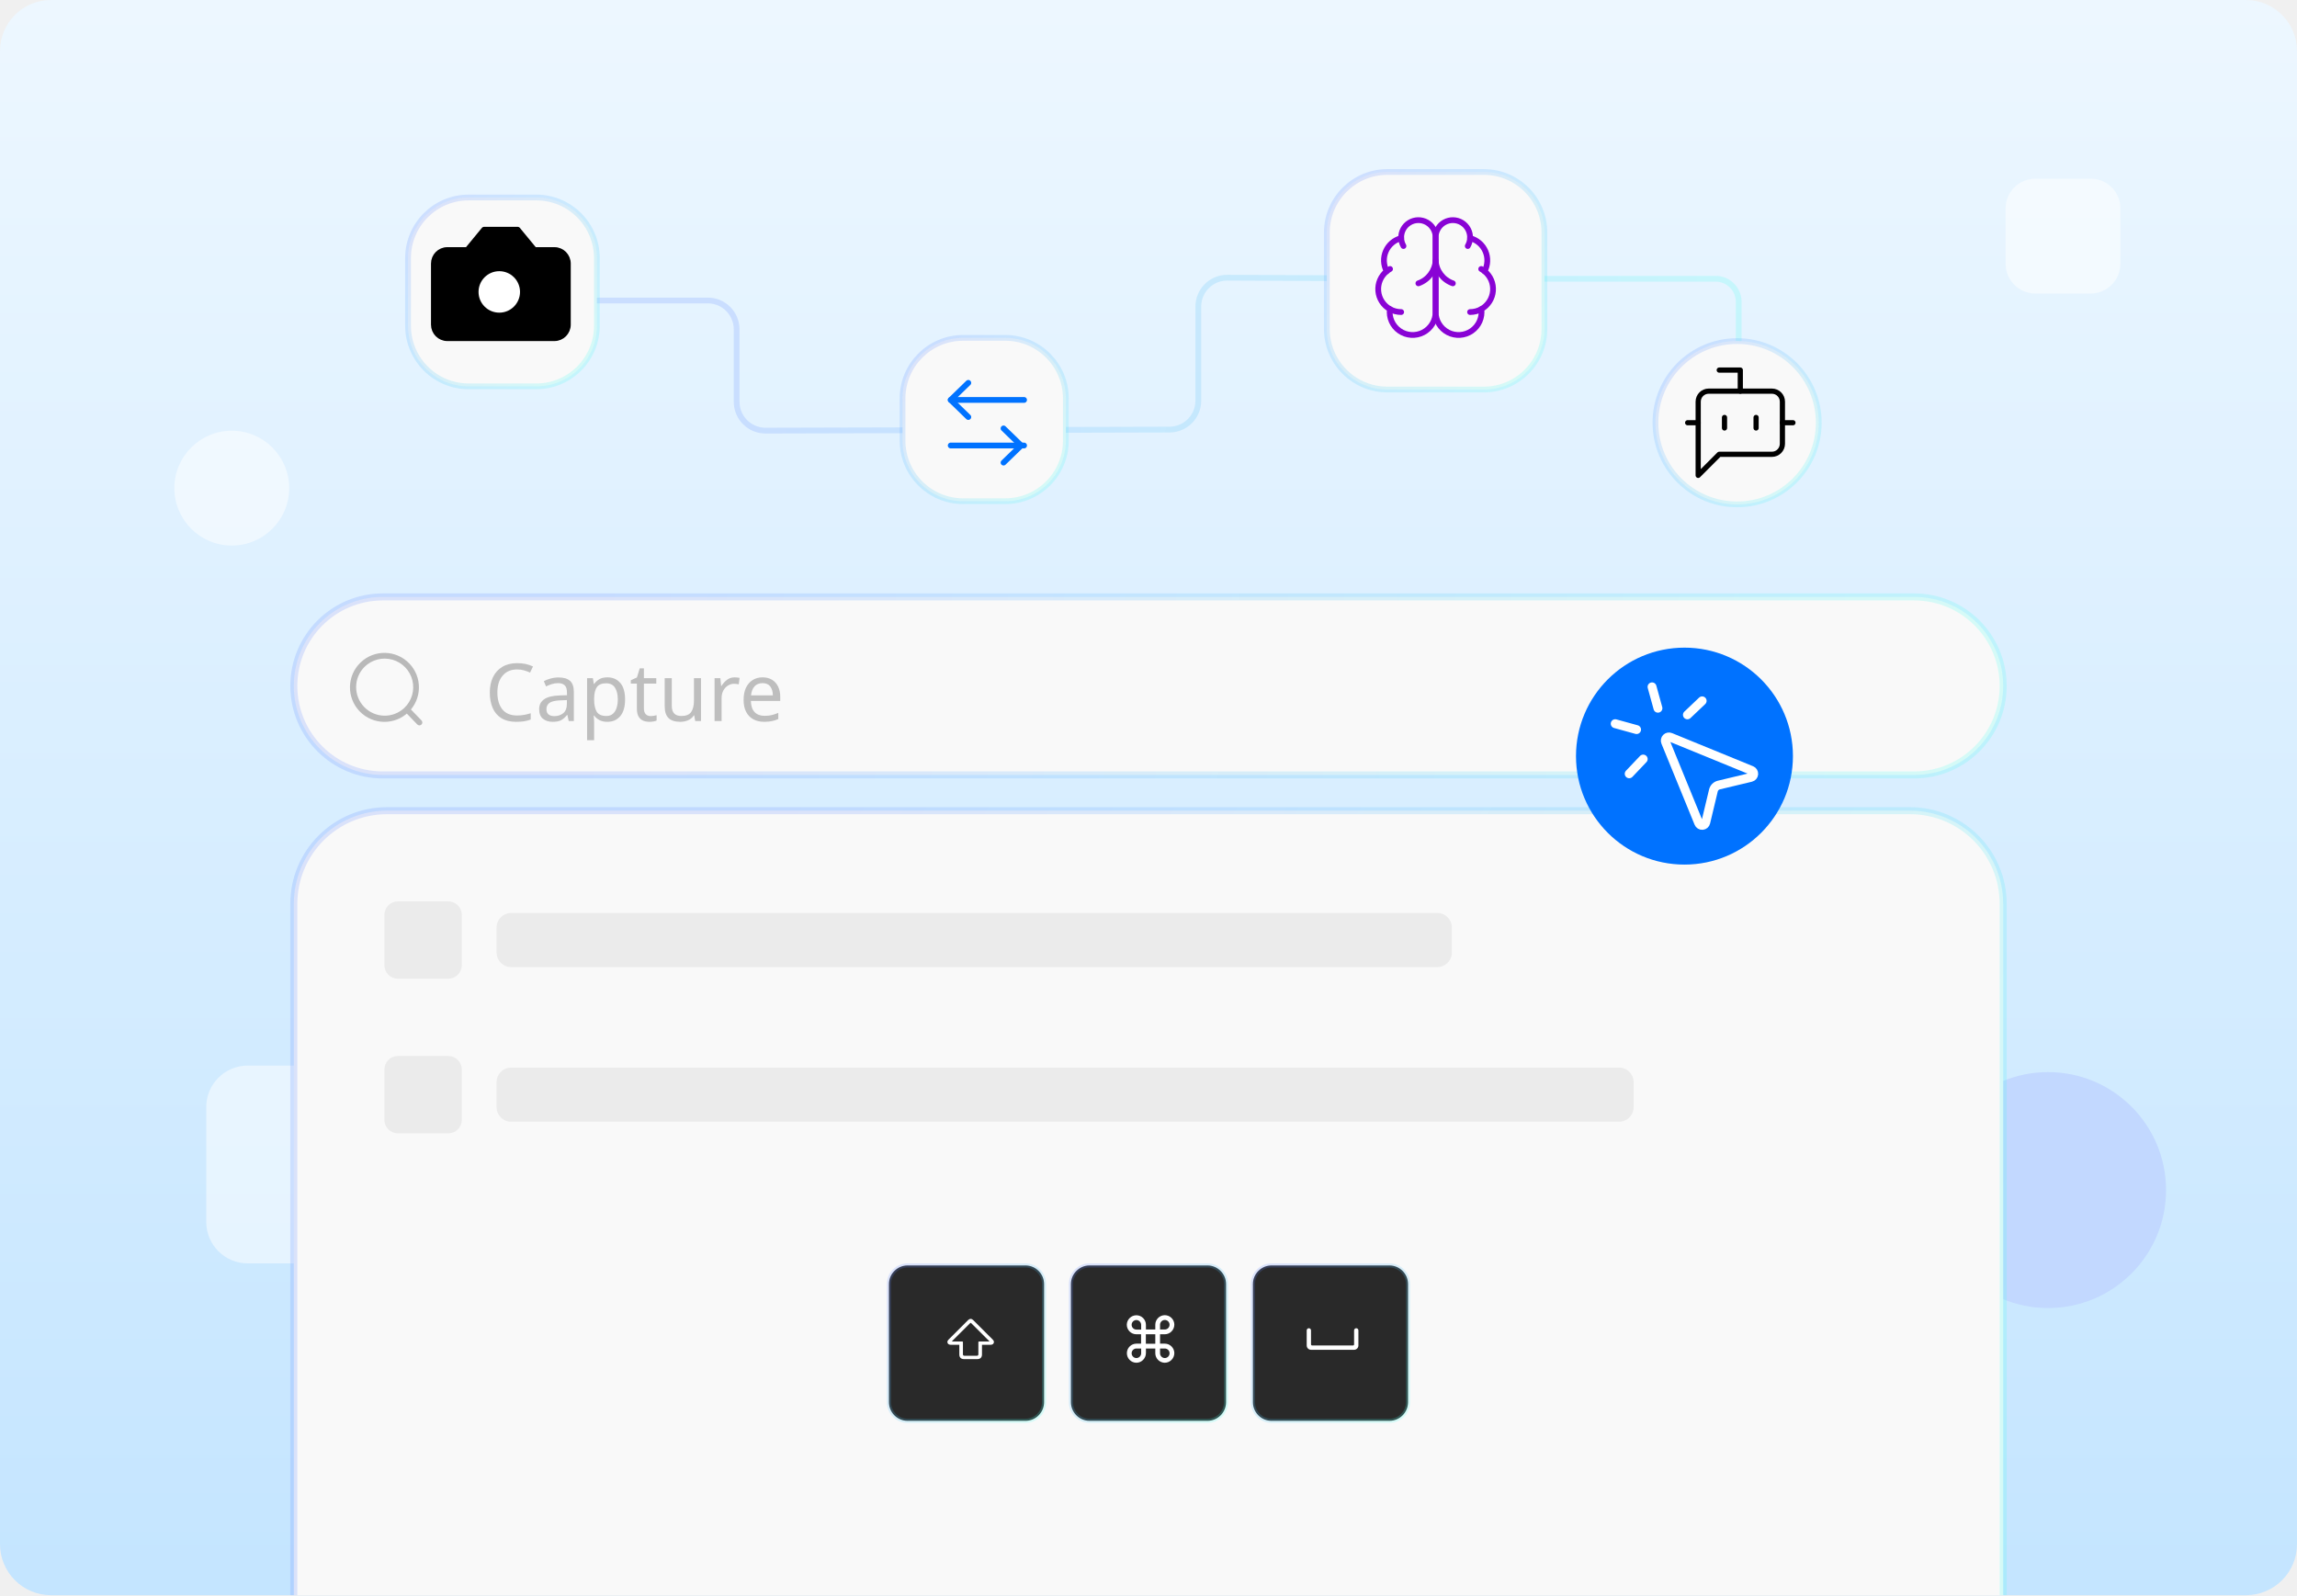
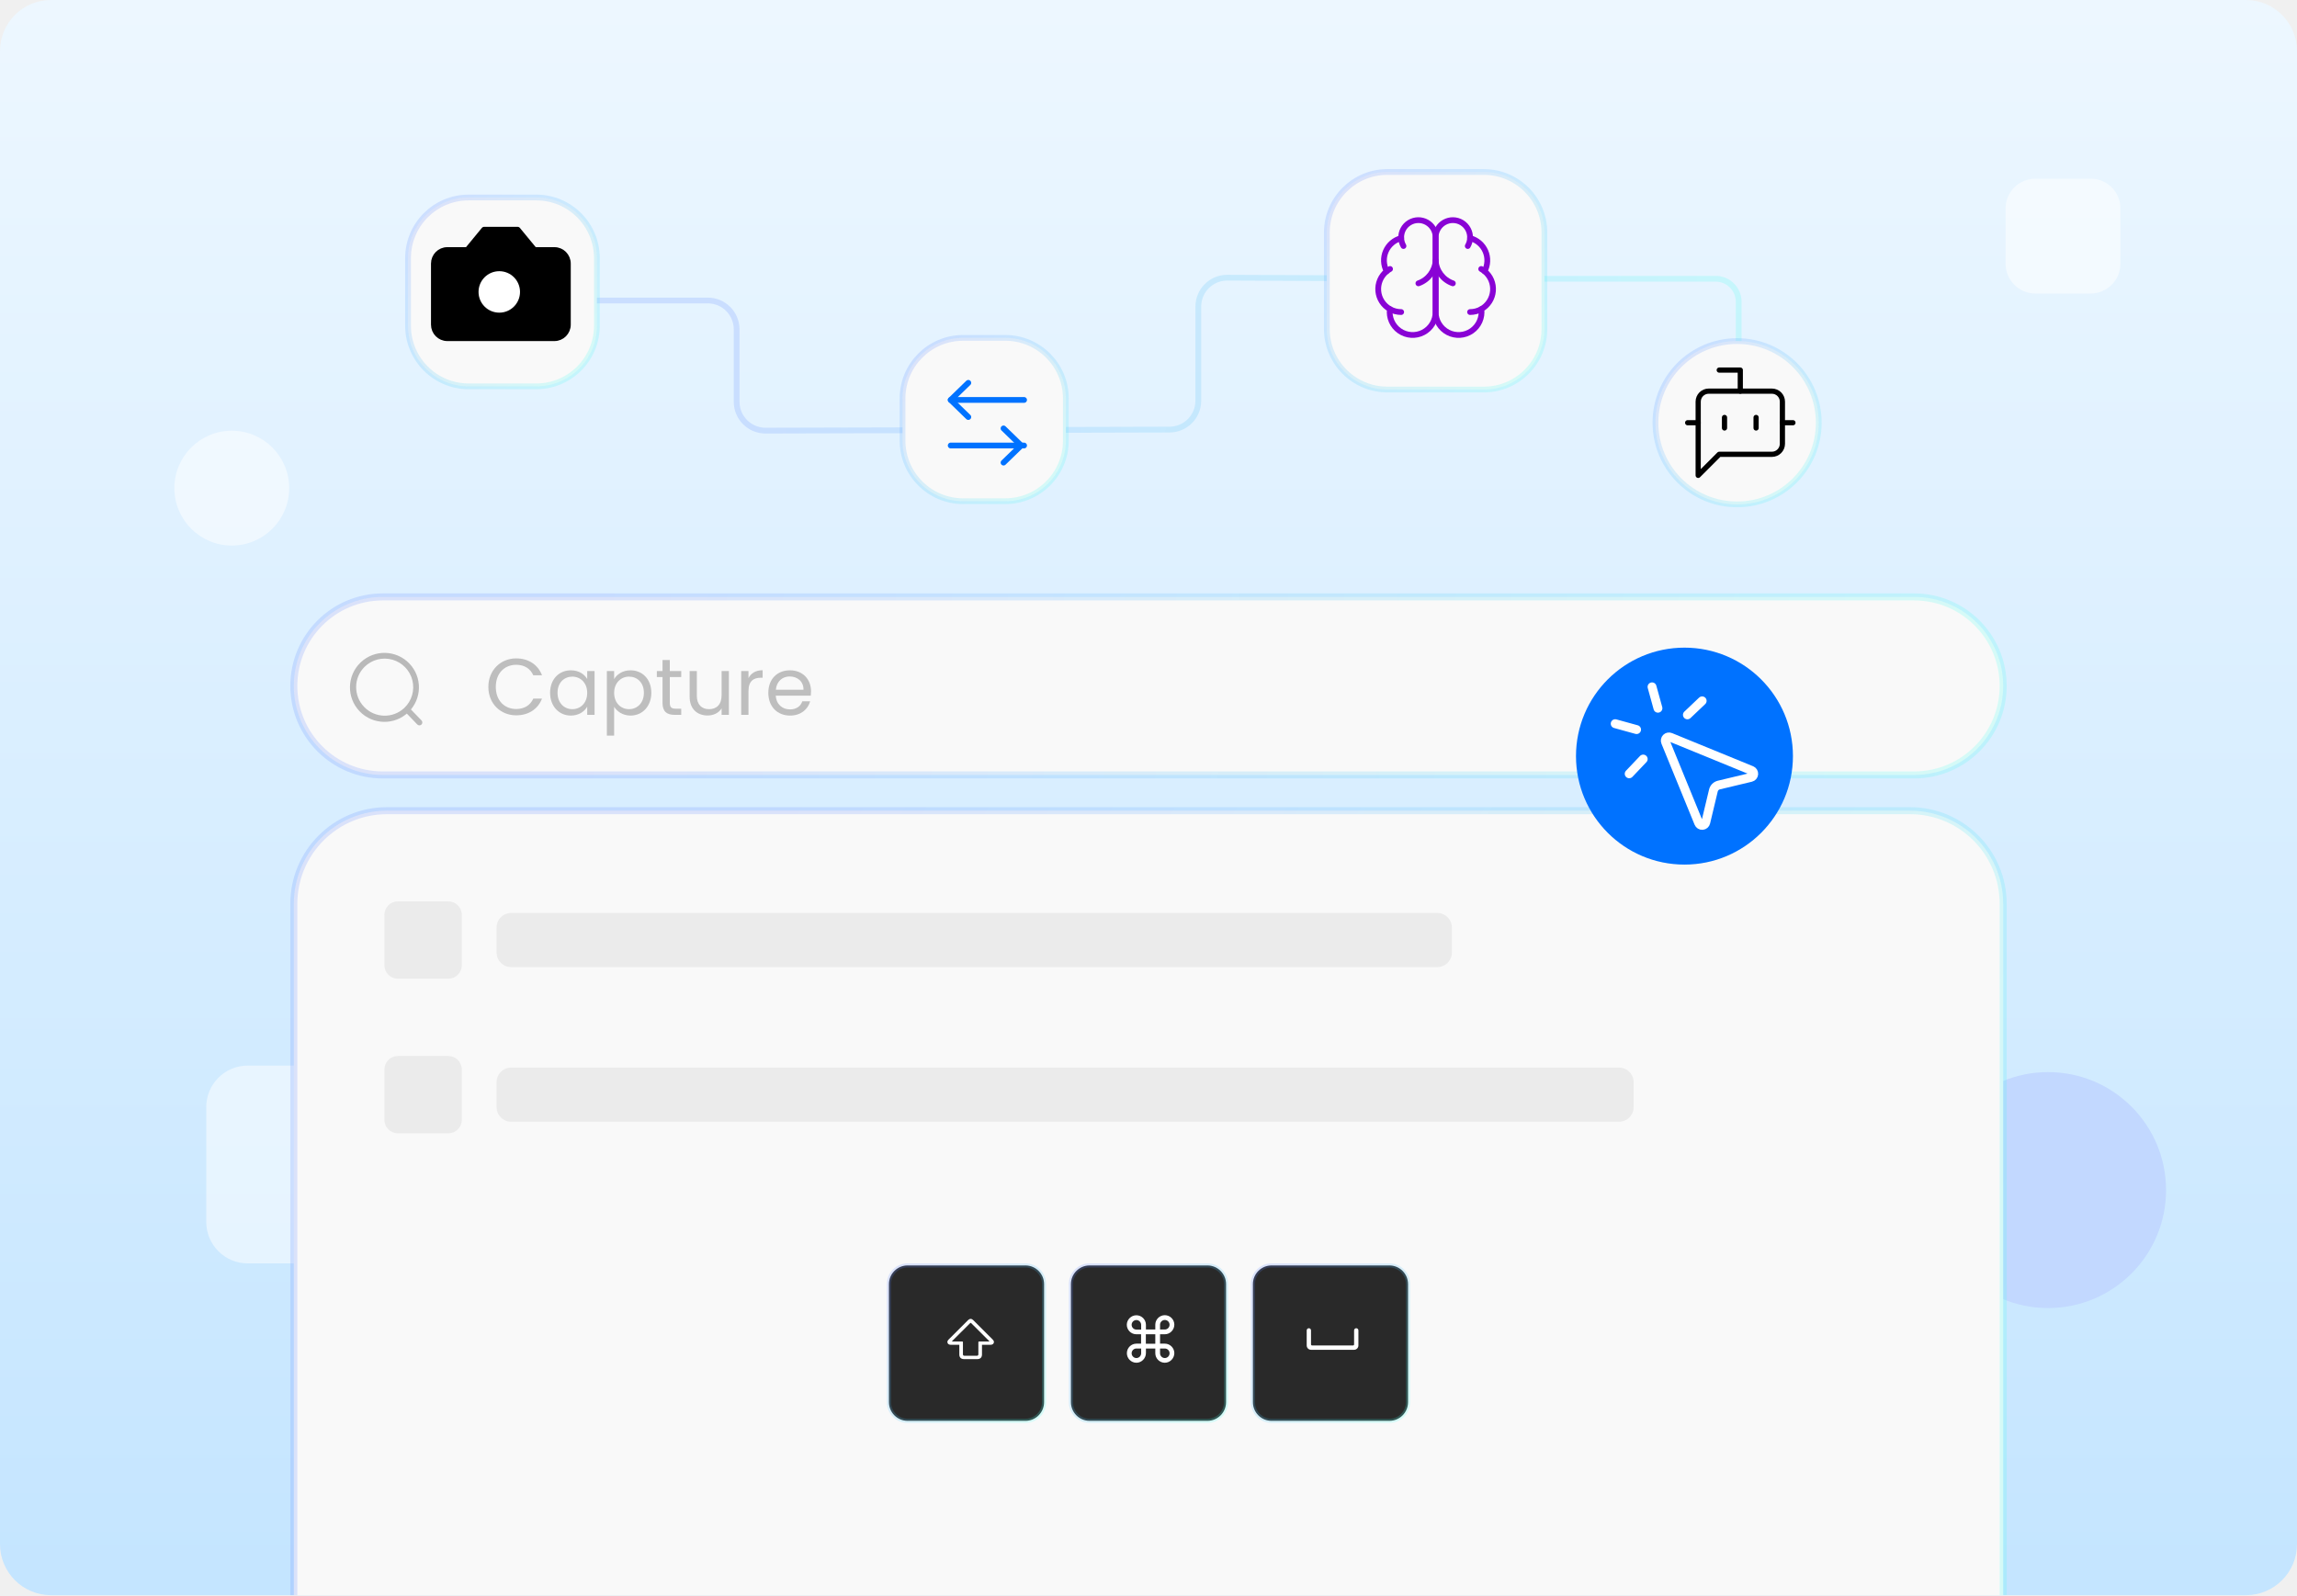
<svg xmlns="http://www.w3.org/2000/svg" xmlns:xlink="http://www.w3.org/1999/xlink" width="720px" height="500px" viewBox="0 0 720 500" version="1.1">
  <defs>
    <linearGradient x1="50%" y1="0%" x2="50%" y2="100%" id="linearGradient-1">
      <stop stop-color="#EDF7FF" offset="0%" />
      <stop stop-color="#C4E5FF" offset="100%" />
    </linearGradient>
    <rect id="path-2" x="0" y="0" width="720" height="500" rx="16" />
    <linearGradient x1="15.836%" y1="49.239%" x2="97.174%" y2="50.532%" id="linearGradient-4">
      <stop stop-color="#5E85FF" stop-opacity="0.201" offset="0%" />
      <stop stop-color="#49FFF3" stop-opacity="0.203" offset="100%" />
    </linearGradient>
    <linearGradient x1="15.836%" y1="49.419%" x2="97.174%" y2="50.406%" id="linearGradient-5">
      <stop stop-color="#5E85FF" stop-opacity="0.201" offset="0%" />
      <stop stop-color="#49FFF3" stop-opacity="0.203" offset="100%" />
    </linearGradient>
    <linearGradient x1="15.836%" y1="34.453%" x2="97.174%" y2="60.874%" id="linearGradient-6">
      <stop stop-color="#5E85FF" stop-opacity="0.201" offset="0%" />
      <stop stop-color="#49FFF3" stop-opacity="0.203" offset="100%" />
    </linearGradient>
    <linearGradient x1="15.836%" y1="3.83720833e-13%" x2="97.174%" y2="84.971%" id="linearGradient-7">
      <stop stop-color="#5E85FF" stop-opacity="0.201" offset="0%" />
      <stop stop-color="#49FFF3" stop-opacity="0.203" offset="100%" />
    </linearGradient>
    <linearGradient x1="15.955%" y1="3.83720833e-13%" x2="97.01%" y2="84.971%" id="linearGradient-8">
      <stop stop-color="#5E85FF" stop-opacity="0.201" offset="0%" />
      <stop stop-color="#49FFF3" stop-opacity="0.203" offset="100%" />
    </linearGradient>
  </defs>
  <g id="官网3" stroke="none" stroke-width="1" fill="none" fill-rule="evenodd">
-     <g id="coco-AI-zh" transform="translate(-873, -3442)">
-       <g id="编组-37" transform="translate(873, 3442)">
+     <g id="coco-AI-zh" transform="translate(-880, -3442)">
+       <g id="tools" transform="translate(880, 3442)">
        <mask id="mask-3" fill="white">
          <use xlink:href="#path-2" />
        </mask>
        <use id="蒙版" fill="url(#linearGradient-1)" xlink:href="#path-2" />
        <rect id="矩形" fill="#C2D8FF" mask="url(#mask-3)" x="605" y="336.043" width="73.957" height="73.957" rx="36.978" />
        <rect id="矩形备份-12" fill-opacity="0.5" fill="#FFFFFF" mask="url(#mask-3)" x="628.652" y="56" width="36" height="36" rx="9.333" />
        <rect id="矩形备份-52" fill-opacity="0.5" fill="#FFFFFF" mask="url(#mask-3)" x="64.652" y="334" width="62" height="62" rx="13" />
        <rect id="矩形备份-51" fill-opacity="0.5" fill="#FFFFFF" mask="url(#mask-3)" x="54.652" y="135" width="36" height="36" rx="18" />
        <path d="M156,94.188 L221.86,94.188 C226.855,94.188 230.904,98.237 230.904,103.232 L230.904,125.933 C230.904,130.928 234.953,134.977 239.948,134.977 C239.956,134.977 239.964,134.977 239.971,134.977 L366.594,134.651 C371.579,134.639 375.614,130.593 375.614,125.607 L375.614,96.085 C375.614,91.09 379.664,87.04 384.659,87.04 C384.672,87.04 384.686,87.04 384.699,87.04 L459.058,87.372 L459.058,87.372 L537.765,87.372 C541.761,87.372 545,90.611 545,94.607 L545,134.294 L545,134.294" id="路径-12" stroke="url(#linearGradient-4)" stroke-width="1.809" mask="url(#mask-3)" />
        <rect id="输入框备份" stroke="url(#linearGradient-5)" stroke-width="2.204" fill="#F9F9F9" mask="url(#mask-3)" x="92.102" y="187.102" width="535.796" height="55.796" rx="27.898" />
        <rect id="输入框备份-5" stroke="url(#linearGradient-6)" stroke-width="2.204" fill="#F9F9F9" mask="url(#mask-3)" x="92.102" y="254.102" width="535.796" height="297.796" rx="29.201" />
        <rect id="矩形备份-35" fill="#EBEBEB" mask="url(#mask-3)" x="120.5" y="282.534" width="24.245" height="24.232" rx="4.204" />
        <rect id="矩形备份-36" fill="#EBEBEB" mask="url(#mask-3)" x="120.5" y="330.998" width="24.245" height="24.232" rx="4.204" />
        <rect id="矩形备份-16" fill="#EBEBEB" mask="url(#mask-3)" x="155.656" y="286.168" width="299.43" height="16.963" rx="4.554" />
        <rect id="矩形备份-17" fill="#EBEBEB" mask="url(#mask-3)" x="155.656" y="334.633" width="356.407" height="16.963" rx="4.554" />
        <g id="搜索备份" mask="url(#mask-3)" fill="#B9B9B9" fill-rule="nonzero">
          <g transform="translate(108, 203)">
            <rect id="矩形" opacity="0" x="0" y="0" width="26" height="26" />
            <path d="M18.736,18.893 C21.069,16.677 22.034,13.378 21.265,10.253 C20.495,7.127 18.106,4.654 15.011,3.776 C11.916,2.897 8.585,3.748 6.287,6.002 C2.803,9.455 2.742,15.064 6.15,18.591 C9.554,22.12 15.163,22.255 18.736,18.893 Z M20.015,20.229 C15.722,24.375 8.877,24.256 4.73,19.962 C0.584,15.666 0.703,8.823 4.999,4.674 C9.293,0.528 16.136,0.647 20.285,4.944 C24.431,9.237 24.312,16.08 20.015,20.229 Z" id="形状" />
            <path d="M22.811,24.086 L19.495,20.653 C19.145,20.29 19.155,19.711 19.518,19.36 C19.881,19.01 20.46,19.02 20.81,19.383 L24.126,22.816 C24.477,23.179 24.466,23.758 24.103,24.108 C23.74,24.459 23.161,24.449 22.811,24.086 L22.811,24.086 Z" id="路径" />
          </g>
        </g>
        <g id="编组-35" mask="url(#mask-3)">
          <g transform="translate(494, 203)">
            <circle id="椭圆形" fill="#0072FF" cx="34" cy="34" r="34" />
            <g id="编组" stroke-width="1" fill="none" transform="translate(12.2892, 12.2892)" stroke-linecap="round" stroke-linejoin="round">
              <line x1="27.254" y1="4.388" x2="22.634" y2="8.776" id="路径" stroke="#FFFFFF" stroke-width="2.789" />
              <line x1="6.698" y1="13.395" x2="0" y2="11.547" id="路径" stroke="#FFFFFF" stroke-width="2.789" />
              <line x1="8.777" y1="22.633" x2="4.388" y2="27.251" id="路径" stroke="#FFFFFF" stroke-width="2.789" />
              <line x1="11.548" y1="0" x2="13.396" y2="6.697" id="路径" stroke="#FFFFFF" stroke-width="2.789" />
              <path d="M15.791,17.298 C15.608,16.866 15.705,16.367 16.036,16.035 C16.368,15.704 16.868,15.606 17.299,15.79 L42.705,26.182 C43.169,26.372 43.457,26.84 43.418,27.34 C43.379,27.84 43.022,28.258 42.534,28.374 L32.49,30.778 C31.644,30.98 30.984,31.639 30.781,32.485 L28.378,42.531 C28.264,43.02 27.845,43.379 27.344,43.418 C26.843,43.457 26.374,43.167 26.184,42.702 L15.791,17.298 Z" id="路径" stroke="#FFFFFF" stroke-width="2.789" />
            </g>
          </g>
        </g>
        <rect id="矩形" stroke="url(#linearGradient-7)" stroke-width="1.809" fill="#F9F9F9" mask="url(#mask-3)" x="127.904" y="61.904" width="59.191" height="59.191" rx="18.993" />
        <rect id="矩形备份-64" stroke="url(#linearGradient-7)" stroke-width="1.809" fill="#F9F9F9" mask="url(#mask-3)" x="282.904" y="105.904" width="51.191" height="51.191" rx="18.993" />
        <rect id="矩形备份-66" stroke="url(#linearGradient-7)" stroke-width="1.809" fill="#F9F9F9" mask="url(#mask-3)" x="518.904" y="106.904" width="51.191" height="51.191" rx="25.596" />
        <rect id="矩形备份-65" stroke="url(#linearGradient-7)" stroke-width="1.809" fill="#F9F9F9" mask="url(#mask-3)" x="415.904" y="53.904" width="68.191" height="68.191" rx="18.993" />
        <g id="编组" mask="url(#mask-3)">
          <g transform="translate(136, 72)">
            <path d="M26.25,0 L15.75,0 L10.5,6.375 L4.2,6.375 C1.88,6.375 0,8.278 0,10.625 L0,29.75 C0,32.097 1.88,34 4.2,34 L37.8,34 C40.12,34 42,32.097 42,29.75 L42,10.625 C42,8.278 40.12,6.375 37.8,6.375 L31.5,6.375 L26.25,0 Z" id="路径" stroke="#000000" stroke-width="1.809" fill="#000000" stroke-linecap="round" stroke-linejoin="round" />
            <circle id="椭圆形" stroke="none" fill="#FFFFFF" cx="20.5" cy="19.5" r="6.5" />
          </g>
        </g>
-         <text id="Capture备份" opacity="0.3" mask="url(#mask-3)" font-family="Poppins-Regular, Poppins" font-size="25.065" font-weight="normal" line-spacing="25.065" fill="#333333">
-           <tspan x="152" y="226">Capture</tspan>
-         </text>
+         <g id="Capture备份" mask="url(#mask-3)" fill="#333333" fill-rule="nonzero" opacity="0.3">
+           <g transform="translate(153.0778, 206.3692)">
+             <path d="M0,8.948 C0,14.187 3.835,17.847 8.723,17.847 C12.508,17.847 15.515,15.967 16.819,12.608 L14.087,12.608 C13.134,14.688 11.279,15.866 8.723,15.866 C5.063,15.866 2.331,13.209 2.331,8.948 C2.331,4.662 5.063,2.005 8.723,2.005 C11.279,2.005 13.134,3.183 14.087,5.289 L16.819,5.289 C15.515,1.905 12.508,0 8.723,0 C3.835,0 0,3.71 0,8.948 Z" id="路径" />
+             <path d="M19.35,10.778 C19.35,15.039 22.183,17.922 25.842,17.922 C28.374,17.922 30.154,16.618 30.981,15.139 L30.981,17.696 L33.287,17.696 L33.287,3.96 L30.981,3.96 L30.981,6.467 C30.179,5.038 28.424,3.735 25.867,3.735 C22.183,3.735 19.35,6.492 19.35,10.778 Z M30.981,10.803 C30.981,14.037 28.825,15.917 26.319,15.917 C23.812,15.917 21.682,14.012 21.682,10.778 C21.682,7.545 23.812,5.715 26.319,5.715 C28.825,5.715 30.981,7.62 30.981,10.803 Z" id="形状" />
+             <path d="M39.428,6.492 L39.428,3.96 L37.147,3.96 L37.147,24.213 L39.428,24.213 L39.428,15.165 C40.28,16.568 42.06,17.922 44.566,17.922 C48.251,17.922 51.083,15.039 51.083,10.778 C51.083,6.492 48.251,3.735 44.566,3.735 C42.06,3.735 40.255,5.038 39.428,6.492 Z M48.752,10.778 C48.752,14.012 46.622,15.917 44.09,15.917 C41.609,15.917 39.428,14.037 39.428,10.803 C39.428,7.62 41.609,5.715 44.09,5.715 C46.622,5.715 48.752,7.545 48.752,10.778 Z" id="形状" />
+             <path d="M54.592,13.936 C54.592,16.694 55.971,17.696 58.402,17.696 L60.458,17.696 L60.458,15.766 L58.778,15.766 C57.375,15.766 56.873,15.29 56.873,13.936 L56.873,5.84 L60.458,5.84 L60.458,3.96 L56.873,3.96 L56.873,0.501 L54.592,0.501 L54.592,3.96 L52.813,3.96 L52.813,5.84 L54.592,5.84 L54.592,13.936 Z" id="路径" />
+             <path d="M75.397,3.96 L73.116,3.96 L73.116,11.505 C73.116,14.463 71.537,15.917 69.18,15.917 C66.874,15.917 65.345,14.488 65.345,11.706 L65.345,3.96 L63.09,3.96 L63.09,12.006 C63.09,15.942 65.571,17.897 68.729,17.897 C70.559,17.897 72.238,17.095 73.116,15.666 L73.116,17.696 L75.397,17.696 L75.397,3.96 Z" id="路径" />
+             <path d="M81.538,10.227 C81.538,7.043 83.192,6.066 85.373,6.066 L85.974,6.066 L85.974,3.71 C83.794,3.71 82.315,4.662 81.538,6.191 L81.538,3.96 L79.257,3.96 L79.257,17.696 L81.538,17.696 L81.538,10.227 Z" id="路径" />
+             <path d="M94.446,5.665 C96.803,5.665 98.808,7.144 98.783,9.826 L90.11,9.826 C90.361,7.144 92.216,5.665 94.446,5.665 Z M100.863,13.46 L98.407,13.46 C97.905,14.939 96.602,15.992 94.547,15.992 C92.216,15.992 90.26,14.463 90.085,11.68 L101.064,11.68 C101.114,11.204 101.139,10.803 101.139,10.302 C101.139,6.542 98.532,3.735 94.547,3.735 C90.536,3.735 87.754,6.467 87.754,10.803 C87.754,15.165 90.636,17.922 94.547,17.922 C97.956,17.922 100.161,15.967 100.863,13.46 Z" id="形状" />
+           </g>
+         </g>
        <g id="编组-36" mask="url(#mask-3)">
          <g transform="translate(278, 396)">
            <rect id="矩形" stroke="url(#linearGradient-8)" stroke-width="1.299" fill="#292929" x="0.649" y="0.649" width="48.614" height="48.701" rx="5.844" />
            <rect id="矩形备份-62" stroke="url(#linearGradient-8)" stroke-width="1.299" fill="#292929" x="57.693" y="0.649" width="48.614" height="48.701" rx="5.844" />
            <rect id="矩形备份-63" stroke="url(#linearGradient-8)" stroke-width="1.299" fill="#292929" x="114.736" y="0.649" width="48.614" height="48.701" rx="5.844" />
            <g id="command" stroke="none" stroke-width="1" fill="none" transform="translate(74.5455, 15.5844)">
              <rect id="矩形" fill="#FFFFFF" fill-rule="nonzero" opacity="0" x="0" y="0" width="16.206" height="16.234" />
              <path d="M10.33,11.096 L5.876,11.096 C5.452,11.096 5.129,10.771 5.129,10.348 L5.129,5.886 C5.129,5.462 5.453,5.138 5.876,5.138 L10.33,5.138 C10.753,5.138 11.076,5.463 11.076,5.886 L11.076,10.348 C11.076,10.772 10.752,11.096 10.33,11.096 L10.33,11.096 Z M6.623,9.6 L9.584,9.6 L9.584,6.634 L6.622,6.634 L6.622,9.6 L6.623,9.6 Z" id="形状" fill="#FFFFFF" fill-rule="nonzero" />
              <path d="M12.569,6.634 L10.33,6.634 C9.907,6.634 9.584,6.31 9.584,5.886 L9.584,3.642 C9.588,1.993 10.922,0.656 12.569,0.651 C14.216,0.656 15.55,1.993 15.555,3.642 C15.53,5.287 14.187,6.634 12.569,6.634 Z M11.076,5.139 L12.569,5.139 C13.393,5.136 14.06,4.468 14.062,3.642 C14.059,2.818 13.393,2.15 12.569,2.148 C11.746,2.15 11.079,2.818 11.076,3.642 L11.076,5.138 L11.076,5.139 Z M5.876,6.634 L3.636,6.634 C1.989,6.629 0.655,5.292 0.65,3.642 C0.675,2.022 2.019,0.676 3.662,0.676 C5.309,0.682 6.642,2.018 6.647,3.667 L6.647,5.912 C6.623,6.32 6.284,6.637 5.876,6.634 L5.876,6.634 Z M3.661,2.172 C2.838,2.175 2.171,2.843 2.168,3.667 C2.168,4.49 2.84,5.163 3.661,5.163 L5.154,5.163 L5.154,3.668 C5.129,2.844 4.457,2.171 3.662,2.171 L3.661,2.172 Z M12.569,15.557 C10.922,15.553 9.588,14.216 9.584,12.566 L9.584,10.322 C9.584,9.899 9.907,9.575 10.33,9.575 L12.569,9.575 C14.216,9.579 15.55,10.916 15.555,12.566 C15.53,14.211 14.187,15.557 12.569,15.557 L12.569,15.557 Z M11.076,11.096 L11.076,12.591 C11.076,13.414 11.748,14.087 12.569,14.087 C13.392,14.085 14.06,13.416 14.062,12.591 C14.06,11.766 13.393,11.098 12.569,11.096 L11.076,11.096 L11.076,11.096 Z M3.661,15.557 C2.014,15.553 0.68,14.216 0.675,12.566 C0.68,10.916 2.014,9.58 3.661,9.575 L5.902,9.575 C6.324,9.575 6.648,9.899 6.648,10.323 L6.648,12.566 C6.622,14.211 5.278,15.557 3.661,15.557 L3.661,15.557 Z M3.661,11.096 C2.838,11.098 2.171,11.766 2.169,12.591 C2.169,13.414 2.84,14.087 3.661,14.087 C4.485,14.084 5.151,13.416 5.154,12.591 L5.154,11.096 L3.662,11.096 L3.661,11.096 Z" id="形状" fill="#FFFFFF" fill-rule="nonzero" />
            </g>
            <g id="shift" stroke="none" stroke-width="1" fill="none" transform="translate(18.1502, 15.5844)">
              <rect id="矩形" fill="#FFFFFF" fill-rule="nonzero" opacity="0" x="0" y="0" width="16.206" height="16.234" />
              <path d="M6.011,14.422 L10.195,14.422 C11.145,14.422 11.654,13.865 11.654,12.968 L11.654,9.924 L14.414,9.924 C14.963,9.924 15.397,9.584 15.397,9.068 C15.397,8.749 15.241,8.511 14.99,8.266 L8.941,2.226 C8.683,1.961 8.405,1.812 8.106,1.812 C7.801,1.812 7.53,1.961 7.265,2.226 L1.215,8.266 C0.958,8.524 0.809,8.749 0.809,9.068 C0.809,9.585 1.243,9.924 1.799,9.924 L4.552,9.924 L4.552,12.968 C4.552,13.865 5.061,14.422 6.011,14.422 L6.011,14.422 Z M6.119,13.369 C5.861,13.369 5.685,13.192 5.685,12.941 L5.685,9.129 C5.685,8.959 5.624,8.898 5.461,8.898 L2.334,8.898 C2.287,8.898 2.26,8.878 2.26,8.844 C2.26,8.817 2.266,8.796 2.3,8.762 L7.964,3.123 C7.998,3.079 8.051,3.054 8.106,3.055 C8.154,3.055 8.195,3.069 8.249,3.123 L13.912,8.762 C13.939,8.796 13.953,8.817 13.953,8.844 C13.953,8.878 13.925,8.898 13.878,8.898 L10.745,8.898 C10.582,8.898 10.521,8.959 10.521,9.129 L10.521,12.941 C10.521,13.185 10.338,13.369 10.087,13.369 L6.119,13.369 Z" id="形状" fill="#FFFFFF" fill-rule="nonzero" />
            </g>
            <g id="29空格" stroke="none" stroke-width="1" fill="none" transform="translate(131.5889, 15.5844)">
              <rect id="矩形" fill="#FFFFFF" fill-rule="nonzero" opacity="0" x="0" y="0" width="16.206" height="16.234" />
              <path d="M1.693,10.146 C1.505,10.146 1.352,9.994 1.352,9.806 L1.35,5.411 C1.349,5.039 1.047,4.738 0.675,4.738 C0.304,4.738 0.002,5.039 0,5.411 L0,10.149 C0,10.894 0.607,11.499 1.352,11.499 L14.853,11.499 C15.599,11.5 16.204,10.896 16.206,10.149 L16.206,5.411 C16.204,5.039 15.902,4.738 15.53,4.738 C15.159,4.738 14.857,5.039 14.855,5.411 L14.855,9.807 C14.855,9.995 14.703,10.148 14.514,10.148 L1.693,10.146 Z" id="路径" fill="#FFFFFF" fill-rule="nonzero" />
            </g>
          </g>
        </g>
        <g id="编组" mask="url(#mask-3)" stroke="#0072FF" stroke-linecap="round" stroke-linejoin="round" stroke-width="1.809">
          <g transform="translate(298, 120)" id="路径">
            <polyline points="5.52 0 0 5.357 5.52 10.714" />
            <line x1="0" y1="5.357" x2="23" y2="5.357" />
            <polyline points="16.56 25 22.08 19.643 16.56 14.286" />
            <line x1="23" y1="19.643" x2="0" y2="19.643" />
          </g>
        </g>
        <g id="编组" mask="url(#mask-3)" stroke="#000000" stroke-linecap="round" stroke-linejoin="round" stroke-width="1.628">
          <g transform="translate(529, 116)" id="路径">
            <polyline points="16.5 6.6 16.5 0 9.9 0" />
            <path d="M9.9,26.4 L3.3,33 L3.3,9.9 C3.3,8.077 4.777,6.6 6.6,6.6 L26.4,6.6 C28.223,6.6 29.7,8.077 29.7,9.9 L29.7,23.1 C29.7,24.923 28.223,26.4 26.4,26.4 L9.9,26.4 Z" />
            <line x1="0" y1="16.5" x2="3.3" y2="16.5" />
            <line x1="11.55" y1="14.85" x2="11.55" y2="18.15" />
            <line x1="21.45" y1="14.85" x2="21.45" y2="18.15" />
            <line x1="29.7" y1="16.5" x2="33" y2="16.5" />
          </g>
        </g>
        <g id="编组" mask="url(#mask-3)" stroke="#8903D5" stroke-linecap="round" stroke-linejoin="round" stroke-width="1.809">
          <g transform="translate(432, 69)" id="路径">
            <path d="M18,5.415 C18.006,3.455 16.949,1.647 15.24,0.689 C13.53,-0.269 11.436,-0.225 9.767,0.803 C8.099,1.831 7.119,3.682 7.206,5.64 C5.063,6.191 3.292,7.697 2.404,9.724 C1.516,11.752 1.611,14.075 2.66,16.023 C0.811,17.525 -0.175,19.843 0.026,22.216 C0.226,24.588 1.587,26.708 3.661,27.879 C3.317,30.538 4.48,33.168 6.678,34.703 C8.877,36.238 11.747,36.425 14.125,35.186 C16.504,33.948 17.997,31.491 18,28.809 L18,5.415 Z" />
            <path d="M18,5.415 C17.994,3.455 19.051,1.647 20.76,0.689 C22.47,-0.269 24.564,-0.225 26.233,0.803 C27.901,1.831 28.881,3.682 28.794,5.64 C30.937,6.191 32.708,7.697 33.596,9.724 C34.484,11.752 34.389,14.075 33.34,16.023 C35.189,17.525 36.175,19.843 35.974,22.216 C35.774,24.588 34.413,26.708 32.339,27.879 C32.683,30.538 31.52,33.168 29.322,34.703 C27.123,36.238 24.253,36.425 21.875,35.186 C19.496,33.948 18.003,31.491 18,28.809 L18,5.415 Z" />
            <path d="M23.4,19.811 C20.309,18.724 18.178,15.883 18,12.613 C17.822,15.883 15.691,18.724 12.6,19.811" />
            <path d="M28.077,8.114 C28.513,7.359 28.759,6.51 28.796,5.64" />
            <path d="M7.206,5.64 C7.242,6.51 7.488,7.359 7.923,8.114" />
            <path d="M2.66,16.025 C2.989,15.757 3.341,15.518 3.713,15.312" />
            <path d="M32.287,15.312 C32.659,15.518 33.011,15.757 33.34,16.025" />
            <path d="M7.201,28.809 C5.96,28.81 4.741,28.49 3.661,27.881" />
            <path d="M32.339,27.881 C31.259,28.49 30.04,28.81 28.799,28.809" />
          </g>
        </g>
      </g>
    </g>
  </g>
</svg>
